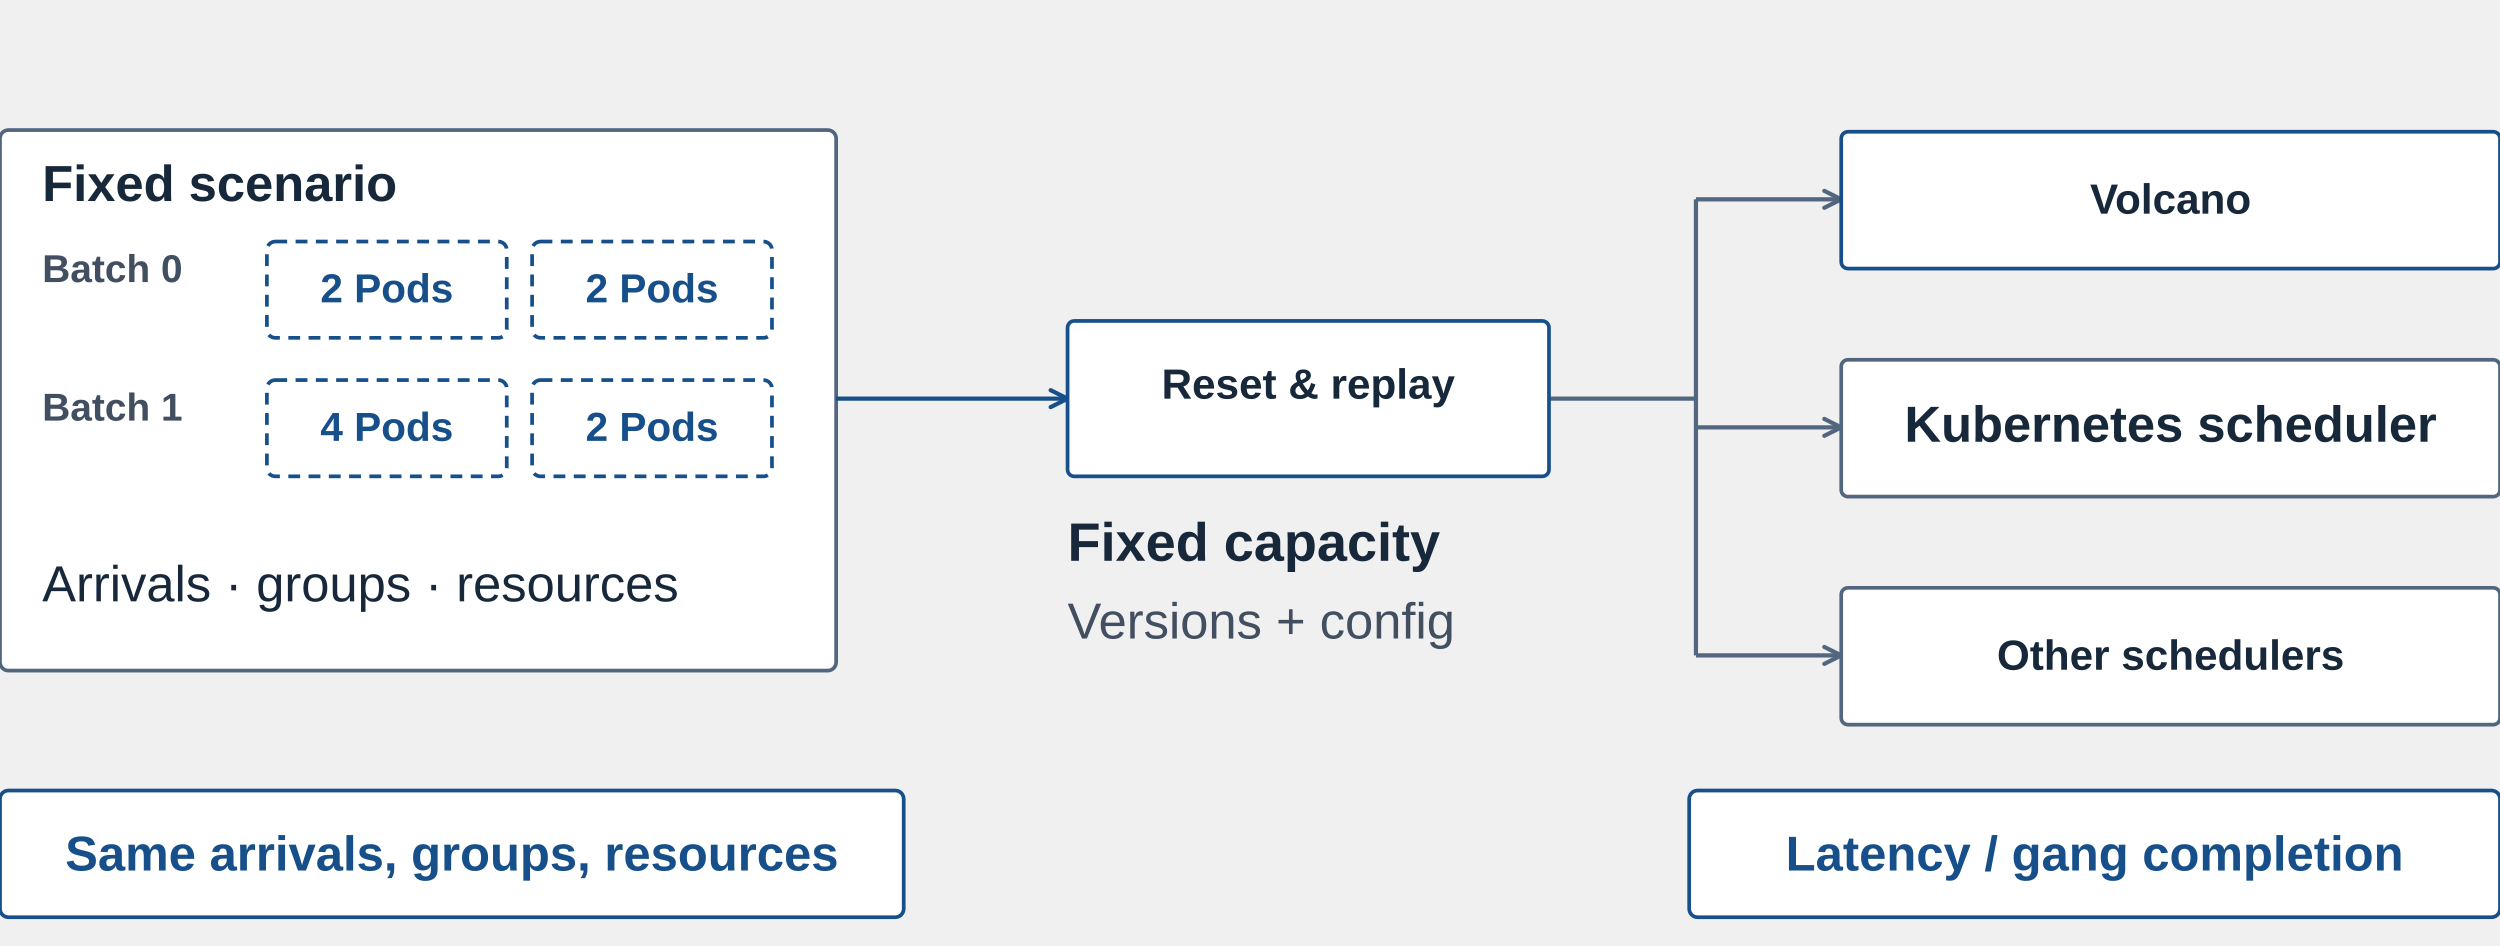
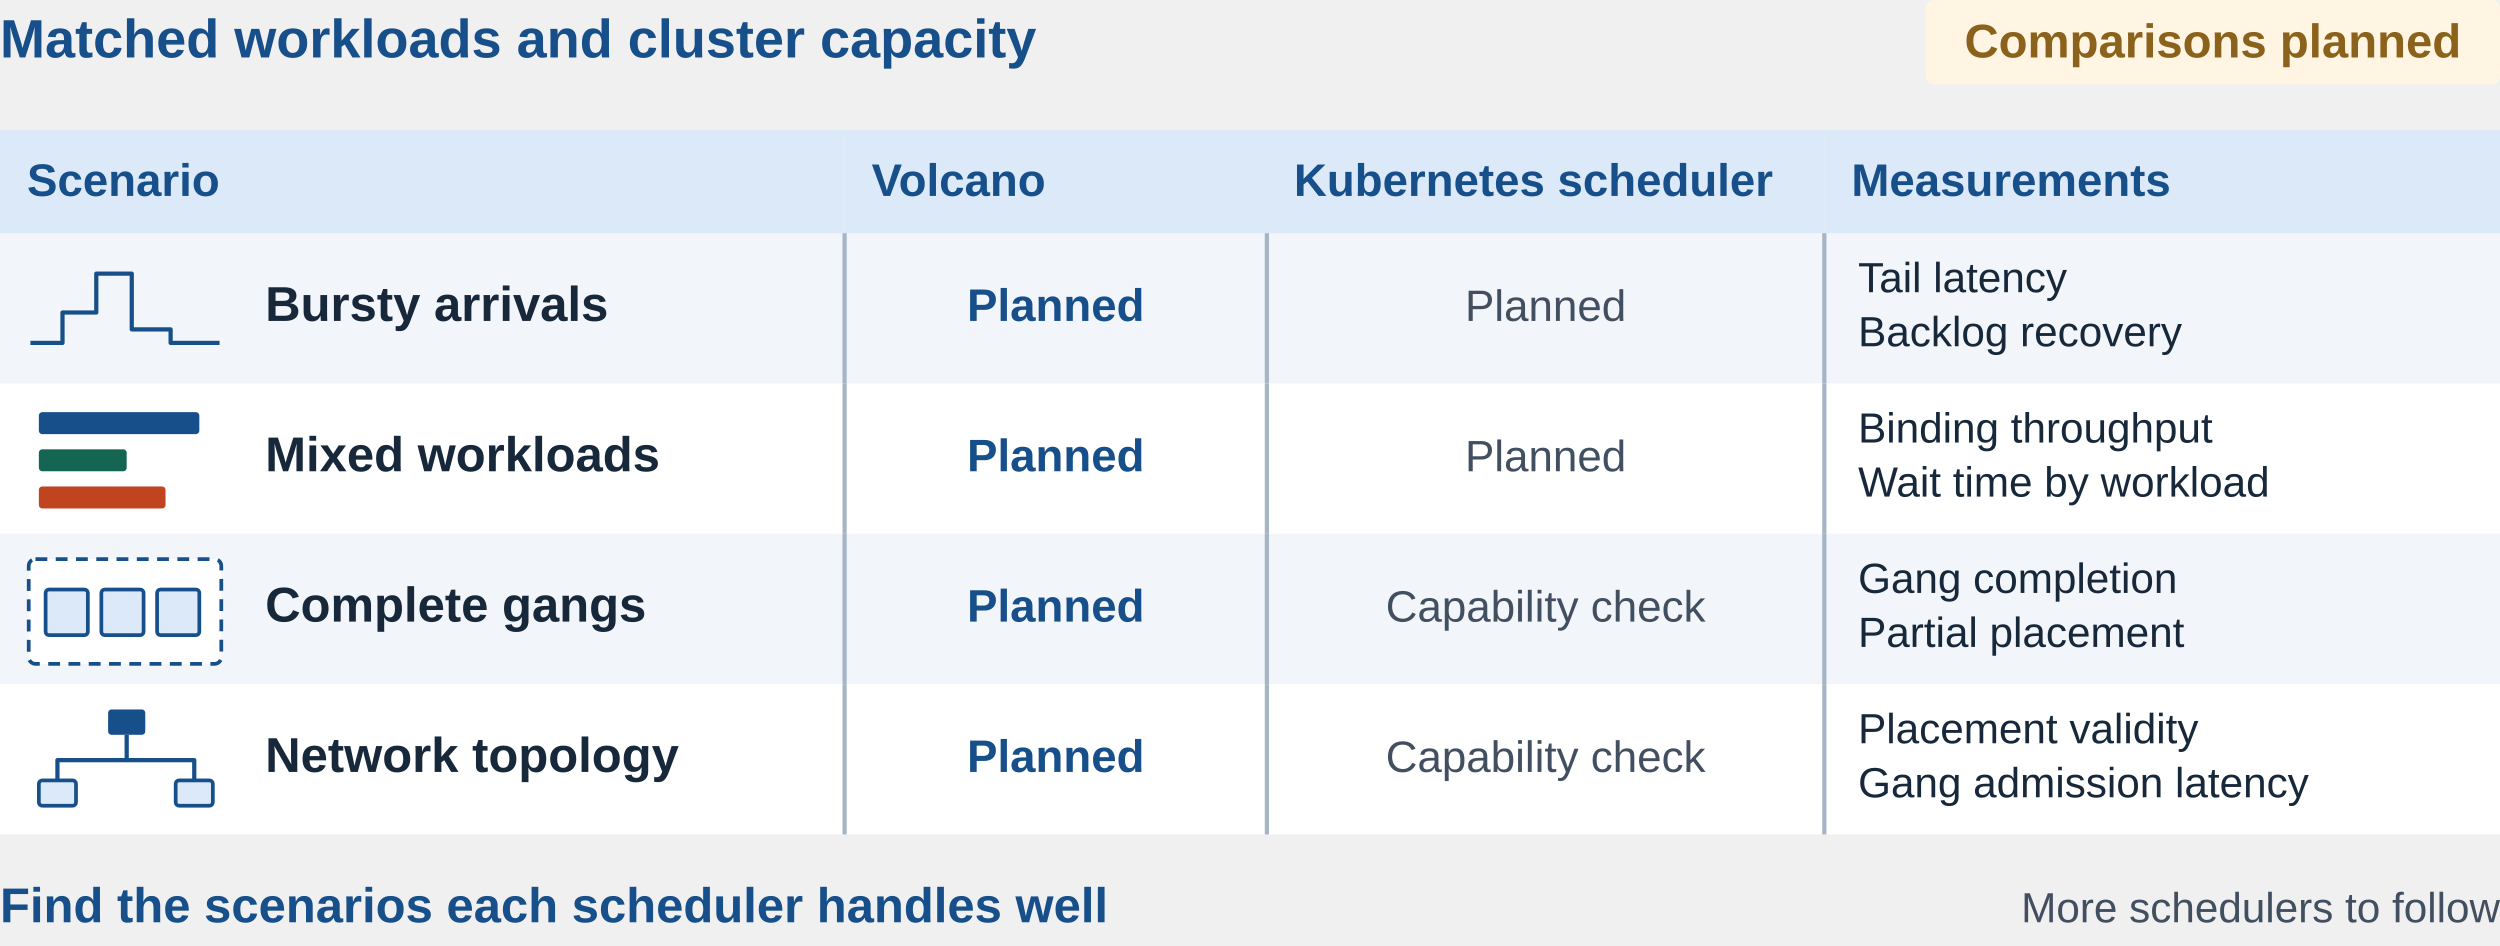
<svg xmlns="http://www.w3.org/2000/svg" width="1480" height="560" viewBox="0 0 1480 560">
  <defs>
    <marker id="arrow-146653" viewBox="0 0 12 12" refX="12" refY="6" markerWidth="12" markerHeight="12" markerUnits="userSpaceOnUse" orient="auto">
      <path d="M0 0 L12 6 L0 12 Z" fill="#146653" />
    </marker>
    <marker id="arrow-164f89" viewBox="0 0 12 12" refX="12" refY="6" markerWidth="12" markerHeight="12" markerUnits="userSpaceOnUse" orient="auto">
      <path d="M0 0 L12 6 L0 12 Z" fill="#164f89" />
    </marker>
    <marker id="arrow-17283b" viewBox="0 0 12 12" refX="12" refY="6" markerWidth="12" markerHeight="12" markerUnits="userSpaceOnUse" orient="auto">
      <path d="M0 0 L12 6 L0 12 Z" fill="#17283b" />
    </marker>
    <marker id="arrow-414f60" viewBox="0 0 12 12" refX="12" refY="6" markerWidth="12" markerHeight="12" markerUnits="userSpaceOnUse" orient="auto">
      <path d="M0 0 L12 6 L0 12 Z" fill="#414f60" />
    </marker>
    <marker id="arrow-52677f" viewBox="0 0 12 12" refX="12" refY="6" markerWidth="12" markerHeight="12" markerUnits="userSpaceOnUse" orient="auto">
      <path d="M0 0 L12 6 L0 12 Z" fill="#52677f" />
    </marker>
    <marker id="arrow-62448d" viewBox="0 0 12 12" refX="12" refY="6" markerWidth="12" markerHeight="12" markerUnits="userSpaceOnUse" orient="auto">
      <path d="M0 0 L12 6 L0 12 Z" fill="#62448d" />
    </marker>
    <marker id="arrow-8b621c" viewBox="0 0 12 12" refX="12" refY="6" markerWidth="12" markerHeight="12" markerUnits="userSpaceOnUse" orient="auto">
      <path d="M0 0 L12 6 L0 12 Z" fill="#8b621c" />
    </marker>
    <marker id="arrow-a6b5c6" viewBox="0 0 12 12" refX="12" refY="6" markerWidth="12" markerHeight="12" markerUnits="userSpaceOnUse" orient="auto">
      <path d="M0 0 L12 6 L0 12 Z" fill="#a6b5c6" />
    </marker>
    <marker id="arrow-c14421" viewBox="0 0 12 12" refX="12" refY="6" markerWidth="12" markerHeight="12" markerUnits="userSpaceOnUse" orient="auto">
      <path d="M0 0 L12 6 L0 12 Z" fill="#c14421" />
    </marker>
    <marker id="arrow-dce5ee" viewBox="0 0 12 12" refX="12" refY="6" markerWidth="12" markerHeight="12" markerUnits="userSpaceOnUse" orient="auto">
      <path d="M0 0 L12 6 L0 12 Z" fill="#dce5ee" />
    </marker>
    <marker id="arrow-dce9f8" viewBox="0 0 12 12" refX="12" refY="6" markerWidth="12" markerHeight="12" markerUnits="userSpaceOnUse" orient="auto">
      <path d="M0 0 L12 6 L0 12 Z" fill="#dce9f8" />
    </marker>
    <marker id="arrow-deeee8" viewBox="0 0 12 12" refX="12" refY="6" markerWidth="12" markerHeight="12" markerUnits="userSpaceOnUse" orient="auto">
      <path d="M0 0 L12 6 L0 12 Z" fill="#deeee8" />
    </marker>
    <marker id="arrow-eae3f3" viewBox="0 0 12 12" refX="12" refY="6" markerWidth="12" markerHeight="12" markerUnits="userSpaceOnUse" orient="auto">
      <path d="M0 0 L12 6 L0 12 Z" fill="#eae3f3" />
    </marker>
    <marker id="arrow-f2f5f9" viewBox="0 0 12 12" refX="12" refY="6" markerWidth="12" markerHeight="12" markerUnits="userSpaceOnUse" orient="auto">
      <path d="M0 0 L12 6 L0 12 Z" fill="#f2f5f9" />
    </marker>
    <marker id="arrow-fff5e2" viewBox="0 0 12 12" refX="12" refY="6" markerWidth="12" markerHeight="12" markerUnits="userSpaceOnUse" orient="auto">
      <path d="M0 0 L12 6 L0 12 Z" fill="#fff5e2" />
    </marker>
    <marker id="arrow-ffffff" viewBox="0 0 12 12" refX="12" refY="6" markerWidth="12" markerHeight="12" markerUnits="userSpaceOnUse" orient="auto">
      <path d="M0 0 L12 6 L0 12 Z" fill="#ffffff" />
    </marker>
  </defs>
-   <rect x="0" y="77" width="495" height="320" rx="5" fill="#ffffff" stroke="#52677f" stroke-width="2.2" />
-   <path d="M495,236 L632,236" fill="none" stroke="#164f89" stroke-width="2.5" stroke-linejoin="round" />
-   <path d="M622.0,241.0 L632,236 L622.0,231.0" fill="none" stroke="#164f89" stroke-width="2.5" stroke-linecap="round" stroke-linejoin="round" />
-   <path d="M917,236 L1004,236" fill="none" stroke="#52677f" stroke-width="2.5" stroke-linejoin="round" />
-   <path d="M1004,118 L1004,388" fill="none" stroke="#52677f" stroke-width="2.5" stroke-linejoin="round" />
-   <path d="M1004,118 L1090,118" fill="none" stroke="#52677f" stroke-width="2.5" stroke-linejoin="round" />
-   <path d="M1080.0,123.0 L1090,118 L1080.0,113.0" fill="none" stroke="#52677f" stroke-width="2.5" stroke-linecap="round" stroke-linejoin="round" />
-   <path d="M1004,253 L1090,253" fill="none" stroke="#52677f" stroke-width="2.5" stroke-linejoin="round" />
-   <path d="M1080.0,258.0 L1090,253 L1080.0,248.0" fill="none" stroke="#52677f" stroke-width="2.5" stroke-linecap="round" stroke-linejoin="round" />
-   <path d="M1004,388 L1090,388" fill="none" stroke="#52677f" stroke-width="2.5" stroke-linejoin="round" />
-   <path d="M1080.0,393.0 L1090,388 L1080.0,383.0" fill="none" stroke="#52677f" stroke-width="2.5" stroke-linecap="round" stroke-linejoin="round" />
-   <text x="25" y="119" font-family="Liberation Sans, Arial, sans-serif" font-size="30" font-weight="700" fill="#17283b" text-anchor="start">
-     <tspan x="25" dy="0">Fixed scenario</tspan>
+   <rect x="0" y="138" width="1480" height="89" rx="0" fill="#f2f5f9" stroke="none" stroke-width="2.2" />
+   <rect x="0" y="227" width="1480" height="89" rx="0" fill="#ffffff" stroke="none" stroke-width="2.2" />
+   <rect x="0" y="316" width="1480" height="89" rx="0" fill="#f2f5f9" stroke="none" stroke-width="2.2" />
+   <rect x="0" y="405" width="1480" height="89" rx="0" fill="#ffffff" stroke="none" stroke-width="2.2" />
+   <path d="M500,138 L500,227" fill="none" stroke="#a6b5c6" stroke-width="2.5" stroke-linejoin="round" />
+   <path d="M750,138 L750,227" fill="none" stroke="#a6b5c6" stroke-width="2.5" stroke-linejoin="round" />
+   <path d="M1080,138 L1080,227" fill="none" stroke="#a6b5c6" stroke-width="2.5" stroke-linejoin="round" />
+   <path d="M18,203 L37,203 L37,185 L57,185 L57,162 L78,162 L78,195 L101,195 L101,203 L130,203" fill="none" stroke="#164f89" stroke-width="2.5" stroke-linejoin="round" />
+   <path d="M500,227 L500,316" fill="none" stroke="#a6b5c6" stroke-width="2.5" stroke-linejoin="round" />
+   <path d="M750,227 L750,316" fill="none" stroke="#a6b5c6" stroke-width="2.5" stroke-linejoin="round" />
+   <path d="M1080,227 L1080,316" fill="none" stroke="#a6b5c6" stroke-width="2.5" stroke-linejoin="round" />
+   <path d="M500,316 L500,405" fill="none" stroke="#a6b5c6" stroke-width="2.5" stroke-linejoin="round" />
+   <path d="M750,316 L750,405" fill="none" stroke="#a6b5c6" stroke-width="2.5" stroke-linejoin="round" />
+   <path d="M1080,316 L1080,405" fill="none" stroke="#a6b5c6" stroke-width="2.5" stroke-linejoin="round" />
+   <path d="M500,405 L500,494" fill="none" stroke="#a6b5c6" stroke-width="2.5" stroke-linejoin="round" />
+   <path d="M750,405 L750,494" fill="none" stroke="#a6b5c6" stroke-width="2.5" stroke-linejoin="round" />
+   <path d="M1080,405 L1080,494" fill="none" stroke="#a6b5c6" stroke-width="2.5" stroke-linejoin="round" />
+   <path d="M75,435 L75,450 L34,450 L34,462" fill="none" stroke="#164f89" stroke-width="2.5" stroke-linejoin="round" />
+   <path d="M75,450 L115,450 L115,462" fill="none" stroke="#164f89" stroke-width="2.5" stroke-linejoin="round" />
+   <text x="0" y="34" font-family="Liberation Sans, Arial, sans-serif" font-size="32" font-weight="700" fill="#164f89" text-anchor="start">
+     <tspan x="0" dy="0">Matched workloads and cluster capacity</tspan>
  </text>
-   <text x="25" y="167" font-family="Liberation Sans, Arial, sans-serif" font-size="23" font-weight="700" fill="#414f60" text-anchor="start">
-     <tspan x="25" dy="0">Batch 0</tspan>
+   <rect x="1140" y="0" width="340" height="50" rx="5" fill="#fff5e2" stroke="none" stroke-width="2.2" />
+   <text x="1310" y="34" font-family="Liberation Sans, Arial, sans-serif" font-size="28" font-weight="700" fill="#8b621c" text-anchor="middle">
+     <tspan x="1310" dy="0">Comparisons planned</tspan>
  </text>
-   <rect x="158" y="143" width="142" height="57" rx="5" fill="#ffffff" stroke="#164f89" stroke-width="2.2" stroke-dasharray="7 5" />
-   <text x="229" y="179" font-family="Liberation Sans, Arial, sans-serif" font-size="24" font-weight="700" fill="#164f89" text-anchor="middle">
-     <tspan x="229" dy="0">2 Pods</tspan>
+   <rect x="0" y="77" width="500" height="61" rx="0" fill="#dce9f8" stroke="none" stroke-width="2.2" />
+   <text x="16" y="116" font-family="Liberation Sans, Arial, sans-serif" font-size="27" font-weight="700" fill="#164f89" text-anchor="start">
+     <tspan x="16" dy="0">Scenario</tspan>
  </text>
-   <rect x="315" y="143" width="142" height="57" rx="5" fill="#ffffff" stroke="#164f89" stroke-width="2.2" stroke-dasharray="7 5" />
-   <text x="386" y="179" font-family="Liberation Sans, Arial, sans-serif" font-size="24" font-weight="700" fill="#164f89" text-anchor="middle">
-     <tspan x="386" dy="0">2 Pods</tspan>
+   <rect x="500" y="77" width="250" height="61" rx="0" fill="#dce9f8" stroke="none" stroke-width="2.2" />
+   <text x="516" y="116" font-family="Liberation Sans, Arial, sans-serif" font-size="27" font-weight="700" fill="#164f89" text-anchor="start">
+     <tspan x="516" dy="0">Volcano</tspan>
  </text>
-   <text x="25" y="249" font-family="Liberation Sans, Arial, sans-serif" font-size="23" font-weight="700" fill="#414f60" text-anchor="start">
-     <tspan x="25" dy="0">Batch 1</tspan>
+   <rect x="750" y="77" width="330" height="61" rx="0" fill="#dce9f8" stroke="none" stroke-width="2.2" />
+   <text x="766" y="116" font-family="Liberation Sans, Arial, sans-serif" font-size="27" font-weight="700" fill="#164f89" text-anchor="start">
+     <tspan x="766" dy="0">Kubernetes scheduler</tspan>
  </text>
-   <rect x="158" y="225" width="142" height="57" rx="5" fill="#ffffff" stroke="#164f89" stroke-width="2.2" stroke-dasharray="7 5" />
-   <text x="229" y="261" font-family="Liberation Sans, Arial, sans-serif" font-size="24" font-weight="700" fill="#164f89" text-anchor="middle">
-     <tspan x="229" dy="0">4 Pods</tspan>
+   <rect x="1080" y="77" width="400" height="61" rx="0" fill="#dce9f8" stroke="none" stroke-width="2.2" />
+   <text x="1096" y="116" font-family="Liberation Sans, Arial, sans-serif" font-size="27" font-weight="700" fill="#164f89" text-anchor="start">
+     <tspan x="1096" dy="0">Measurements</tspan>
  </text>
-   <rect x="315" y="225" width="142" height="57" rx="5" fill="#ffffff" stroke="#164f89" stroke-width="2.2" stroke-dasharray="7 5" />
-   <text x="386" y="261" font-family="Liberation Sans, Arial, sans-serif" font-size="24" font-weight="700" fill="#164f89" text-anchor="middle">
-     <tspan x="386" dy="0">2 Pods</tspan>
+   <text x="157" y="190" font-family="Liberation Sans, Arial, sans-serif" font-size="29" font-weight="700" fill="#17283b" text-anchor="start">
+     <tspan x="157" dy="0">Bursty arrivals</tspan>
  </text>
-   <text x="25" y="356" font-family="Liberation Sans, Arial, sans-serif" font-size="30" font-weight="400" fill="#17283b" text-anchor="start">Arrivals · groups · resources</text>
-   <rect x="632" y="190" width="285" height="92" rx="4" fill="#ffffff" stroke="#164f89" stroke-width="2.2" />
-   <text x="774.5" y="236.0" font-family="Liberation Sans, Arial, sans-serif" font-size="25" font-weight="700" fill="#17283b" text-anchor="middle">
-     <tspan x="774.5" dy="0">Reset &amp; replay</tspan>
+   <text x="625" y="190" font-family="Liberation Sans, Arial, sans-serif" font-size="27" font-weight="700" fill="#164f89" text-anchor="middle">
+     <tspan x="625" dy="0">Planned</tspan>
  </text>
-   <text x="632" y="332" font-family="Liberation Sans, Arial, sans-serif" font-size="32" font-weight="700" fill="#17283b" text-anchor="start">Fixed capacity</text>
-   <text x="632" y="378" font-family="Liberation Sans, Arial, sans-serif" font-size="30" font-weight="400" fill="#414f60" text-anchor="start">Versions + config</text>
-   <rect x="1090" y="78" width="390" height="81" rx="4" fill="#ffffff" stroke="#164f89" stroke-width="2.2" />
-   <text x="1285.0" y="126.5" font-family="Liberation Sans, Arial, sans-serif" font-size="25" font-weight="700" fill="#17283b" text-anchor="middle">
-     <tspan x="1285.0" dy="0">Volcano</tspan>
+   <text x="915" y="190" font-family="Liberation Sans, Arial, sans-serif" font-size="26" font-weight="400" fill="#414f60" text-anchor="middle">
+     <tspan x="915" dy="0">Planned</tspan>
  </text>
-   <rect x="1090" y="213" width="390" height="81" rx="4" fill="#ffffff" stroke="#52677f" stroke-width="2.2" />
-   <text x="1285.0" y="261.5" font-family="Liberation Sans, Arial, sans-serif" font-size="30" font-weight="700" fill="#17283b" text-anchor="middle">Kubernetes scheduler</text>
-   <rect x="1090" y="348" width="390" height="81" rx="4" fill="#ffffff" stroke="#52677f" stroke-width="2.2" />
-   <text x="1285.0" y="396.5" font-family="Liberation Sans, Arial, sans-serif" font-size="25" font-weight="700" fill="#17283b" text-anchor="middle">Other schedulers</text>
-   <rect x="0" y="468" width="535" height="75" rx="5" fill="#ffffff" stroke="#164f89" stroke-width="2.2" />
-   <text x="267.5" y="515.36" font-family="Liberation Sans, Arial, sans-serif" font-size="29" font-weight="700" fill="#164f89" text-anchor="middle">
-     <tspan x="267.5" dy="0">Same arrivals, groups, resources</tspan>
+   <text x="1100" y="173" font-family="Liberation Sans, Arial, sans-serif" font-size="25" font-weight="400" fill="#17283b" text-anchor="start">
+     <tspan x="1100" dy="0">Tail latency</tspan>
+     <tspan x="1100" dy="32.0">Backlog recovery</tspan>
  </text>
-   <rect x="1000" y="468" width="480" height="75" rx="5" fill="#ffffff" stroke="#164f89" stroke-width="2.2" />
-   <text x="1240.0" y="515.36" font-family="Liberation Sans, Arial, sans-serif" font-size="29" font-weight="700" fill="#164f89" text-anchor="middle">
-     <tspan x="1240.0" dy="0">Latency / gang completion</tspan>
+   <text x="157" y="279" font-family="Liberation Sans, Arial, sans-serif" font-size="29" font-weight="700" fill="#17283b" text-anchor="start">
+     <tspan x="157" dy="0">Mixed workloads</tspan>
+   </text>
+   <text x="625" y="279" font-family="Liberation Sans, Arial, sans-serif" font-size="27" font-weight="700" fill="#164f89" text-anchor="middle">
+     <tspan x="625" dy="0">Planned</tspan>
+   </text>
+   <text x="915" y="279" font-family="Liberation Sans, Arial, sans-serif" font-size="26" font-weight="400" fill="#414f60" text-anchor="middle">
+     <tspan x="915" dy="0">Planned</tspan>
+   </text>
+   <text x="1100" y="262" font-family="Liberation Sans, Arial, sans-serif" font-size="25" font-weight="400" fill="#17283b" text-anchor="start">
+     <tspan x="1100" dy="0">Binding throughput</tspan>
+     <tspan x="1100" dy="32.0">Wait time by workload</tspan>
+   </text>
+   <rect x="23" y="244" width="95" height="13" rx="2" fill="#164f89" stroke="none" stroke-width="2.2" />
+   <rect x="23" y="266" width="52" height="13" rx="2" fill="#146653" stroke="none" stroke-width="2.2" />
+   <rect x="23" y="288" width="75" height="13" rx="2" fill="#c14421" stroke="none" stroke-width="2.2" />
+   <text x="157" y="368" font-family="Liberation Sans, Arial, sans-serif" font-size="29" font-weight="700" fill="#17283b" text-anchor="start">
+     <tspan x="157" dy="0">Complete gangs</tspan>
+   </text>
+   <text x="625" y="368" font-family="Liberation Sans, Arial, sans-serif" font-size="27" font-weight="700" fill="#164f89" text-anchor="middle">
+     <tspan x="625" dy="0">Planned</tspan>
+   </text>
+   <text x="915" y="368" font-family="Liberation Sans, Arial, sans-serif" font-size="26" font-weight="400" fill="#414f60" text-anchor="middle">
+     <tspan x="915" dy="0">Capability check</tspan>
+   </text>
+   <text x="1100" y="351" font-family="Liberation Sans, Arial, sans-serif" font-size="25" font-weight="400" fill="#17283b" text-anchor="start">
+     <tspan x="1100" dy="0">Gang completion</tspan>
+     <tspan x="1100" dy="32.0">Partial placement</tspan>
+   </text>
+   <rect x="17" y="331" width="114" height="62" rx="4" fill="#ffffff" stroke="#164f89" stroke-width="2.2" stroke-dasharray="7 5" />
+   <rect x="27" y="349" width="25" height="27" rx="2" fill="#dce9f8" stroke="#164f89" stroke-width="2.2" />
+   <rect x="60" y="349" width="25" height="27" rx="2" fill="#dce9f8" stroke="#164f89" stroke-width="2.2" />
+   <rect x="93" y="349" width="25" height="27" rx="2" fill="#dce9f8" stroke="#164f89" stroke-width="2.2" />
+   <text x="157" y="457" font-family="Liberation Sans, Arial, sans-serif" font-size="29" font-weight="700" fill="#17283b" text-anchor="start">
+     <tspan x="157" dy="0">Network topology</tspan>
+   </text>
+   <text x="625" y="457" font-family="Liberation Sans, Arial, sans-serif" font-size="27" font-weight="700" fill="#164f89" text-anchor="middle">
+     <tspan x="625" dy="0">Planned</tspan>
+   </text>
+   <text x="915" y="457" font-family="Liberation Sans, Arial, sans-serif" font-size="26" font-weight="400" fill="#414f60" text-anchor="middle">
+     <tspan x="915" dy="0">Capability check</tspan>
+   </text>
+   <text x="1100" y="440" font-family="Liberation Sans, Arial, sans-serif" font-size="25" font-weight="400" fill="#17283b" text-anchor="start">
+     <tspan x="1100" dy="0">Placement validity</tspan>
+     <tspan x="1100" dy="32.0">Gang admission latency</tspan>
+   </text>
+   <rect x="64" y="420" width="22" height="15" rx="2" fill="#164f89" stroke="none" stroke-width="2.2" />
+   <rect x="23" y="462" width="22" height="15" rx="2" fill="#dce9f8" stroke="#164f89" stroke-width="2.2" />
+   <rect x="104" y="462" width="22" height="15" rx="2" fill="#dce9f8" stroke="#164f89" stroke-width="2.2" />
+   <text x="0" y="546" font-family="Liberation Sans, Arial, sans-serif" font-size="29" font-weight="700" fill="#164f89" text-anchor="start">
+     <tspan x="0" dy="0">Find the scenarios each scheduler handles well</tspan>
+   </text>
+   <text x="1480" y="546" font-family="Liberation Sans, Arial, sans-serif" font-size="25" font-weight="400" fill="#414f60" text-anchor="end">
+     <tspan x="1480" dy="0">More schedulers to follow</tspan>
  </text>
</svg>
